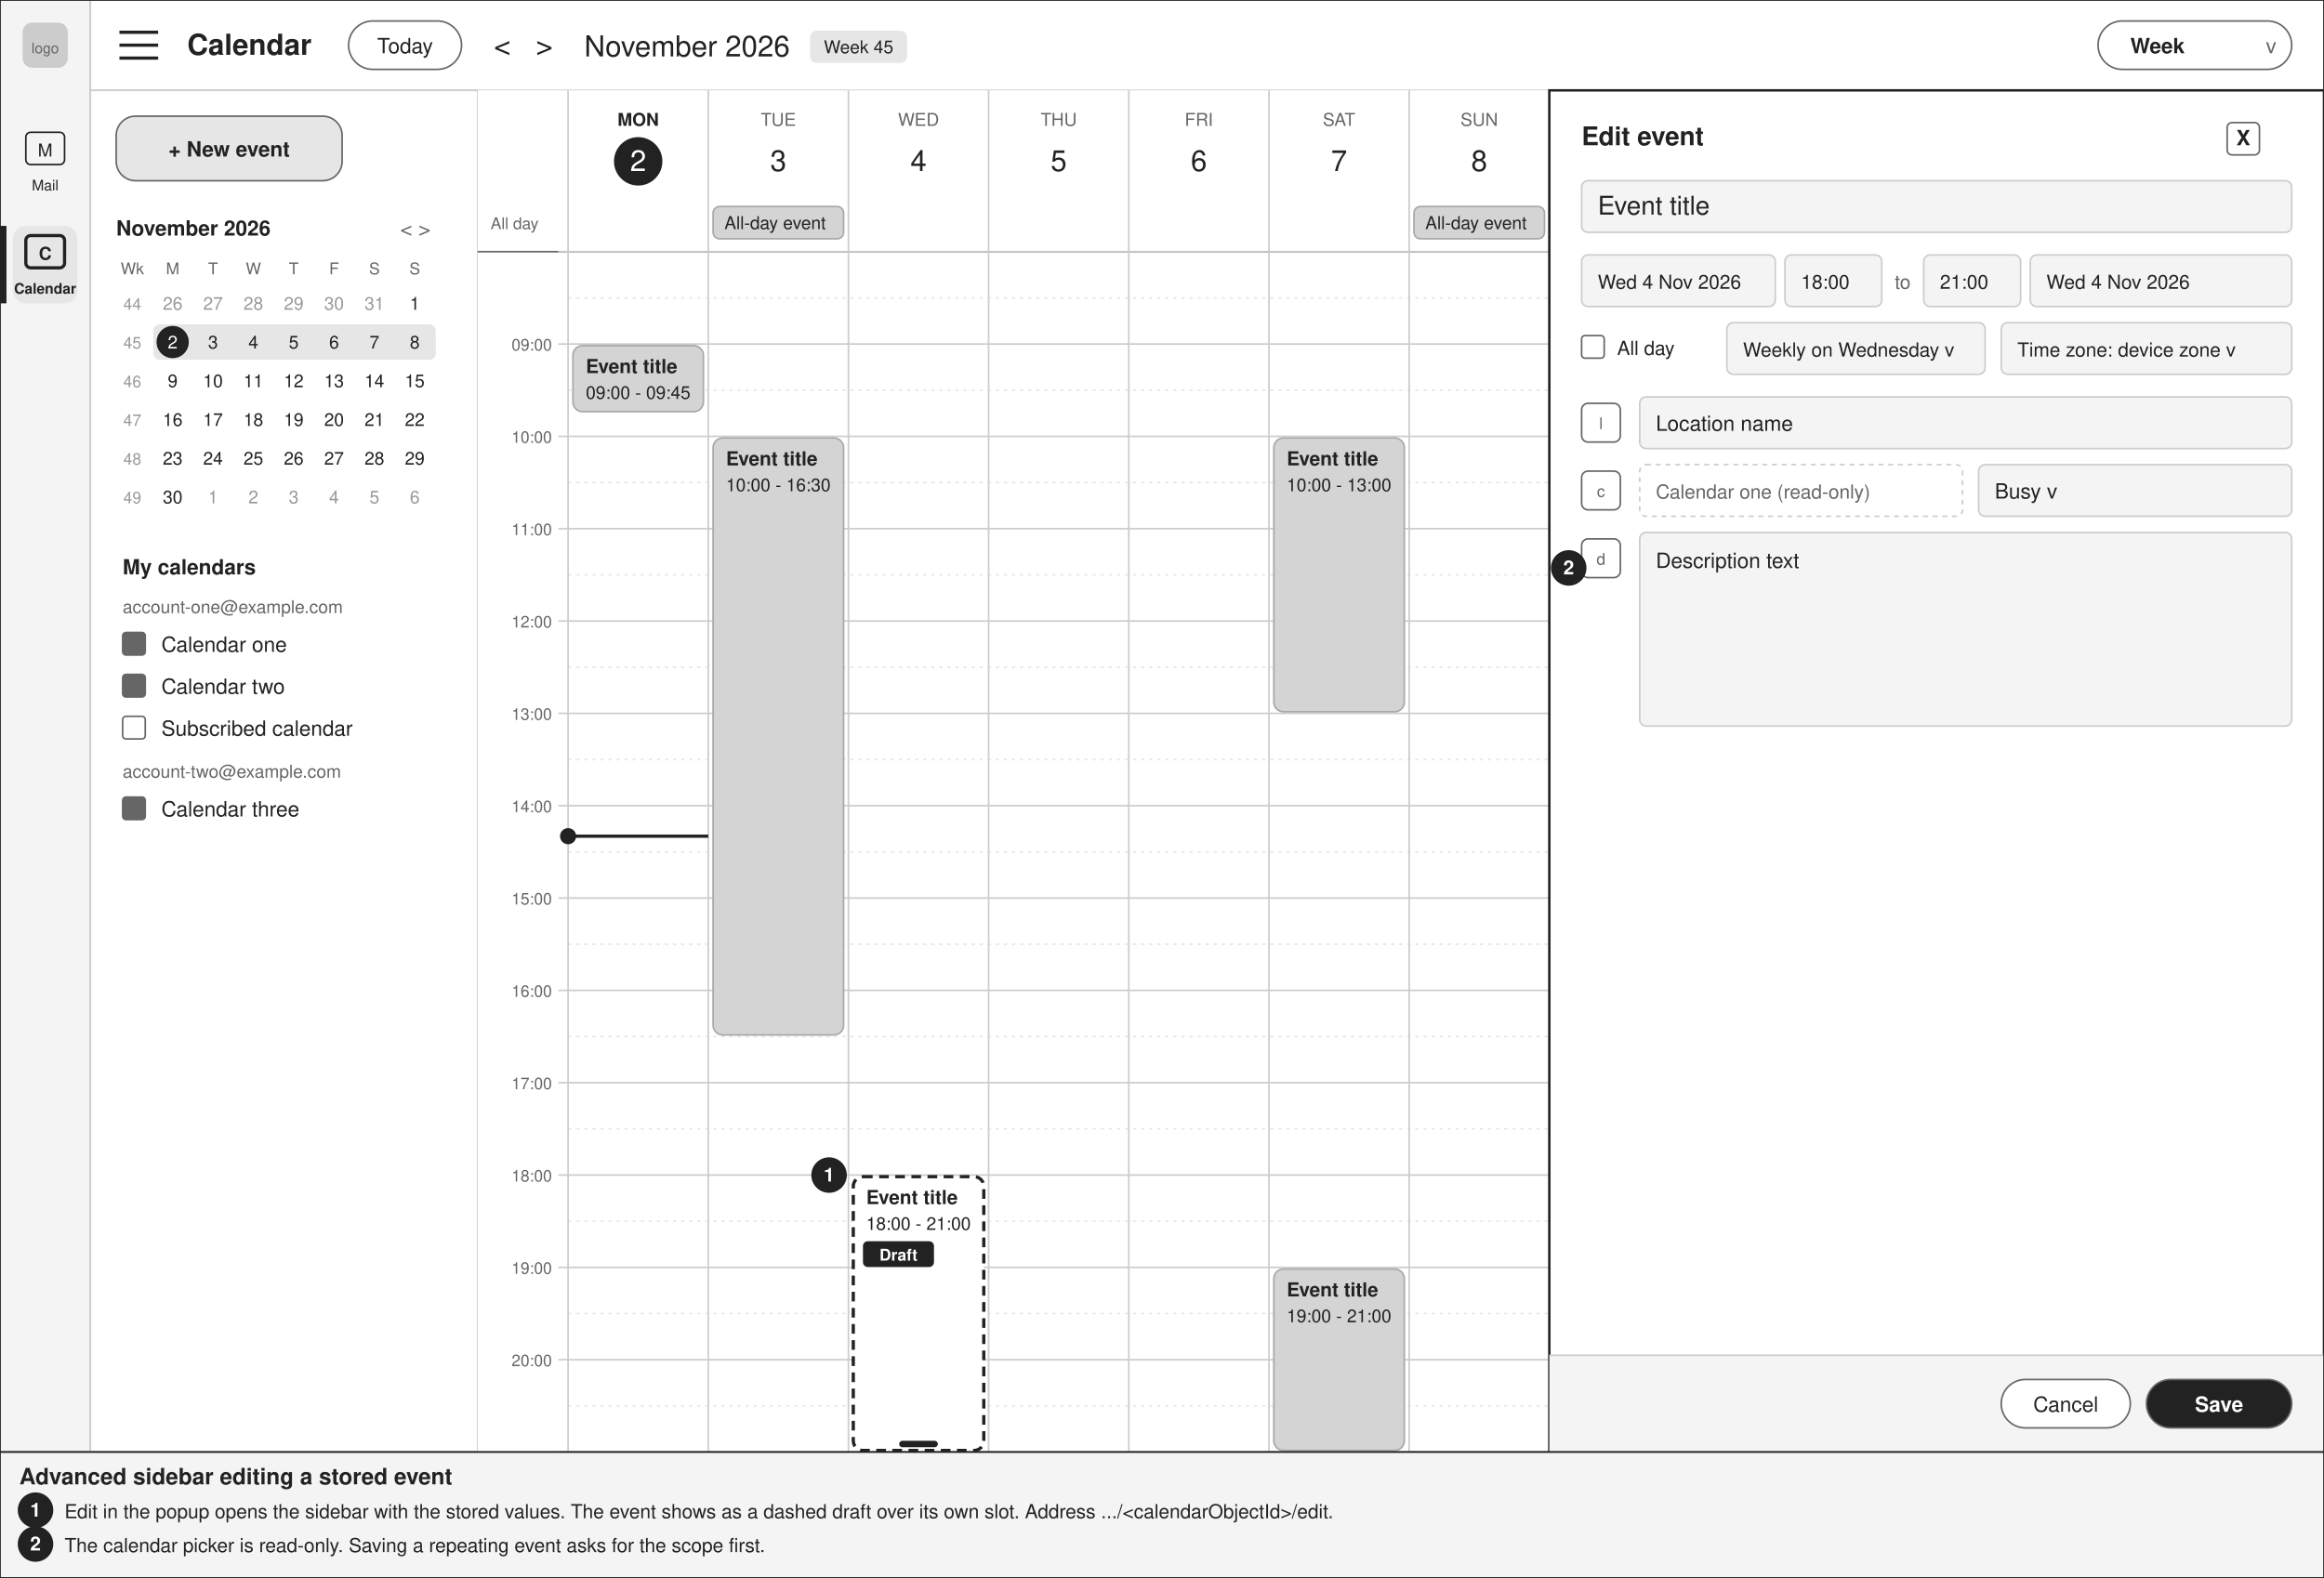
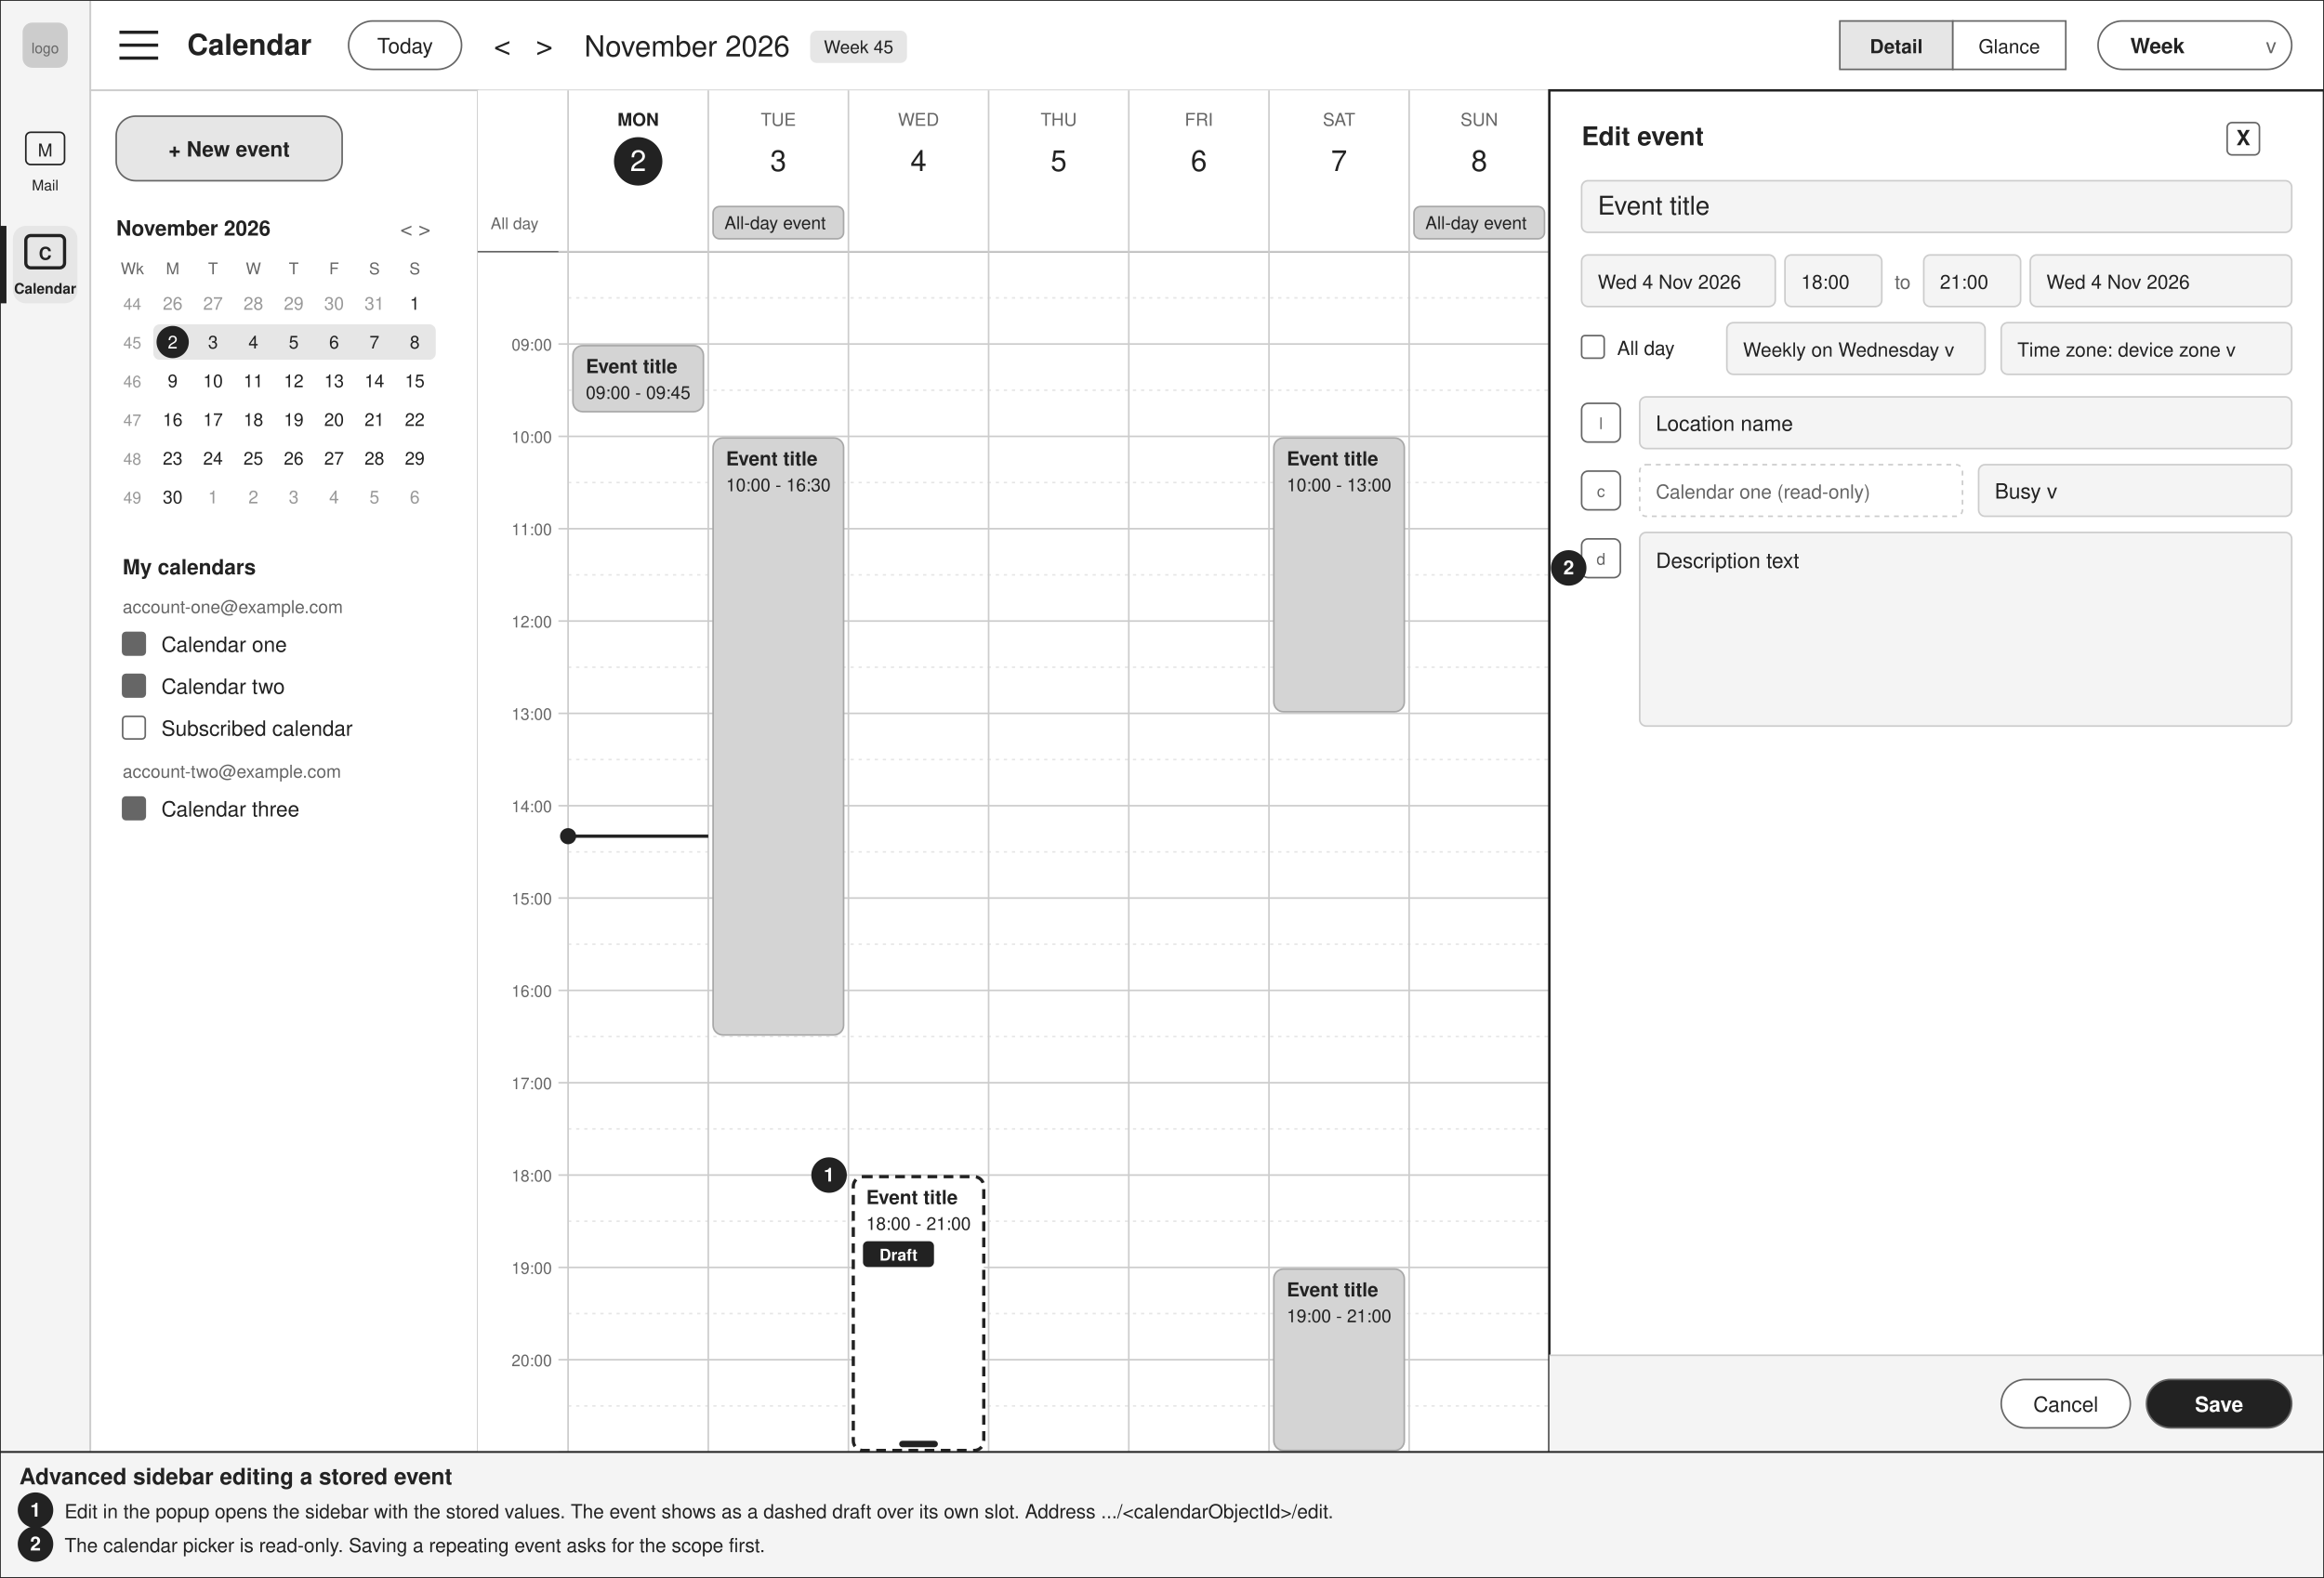
<svg xmlns="http://www.w3.org/2000/svg" width="1440" height="978" viewBox="0 0 1440 978">
  <rect width="1440" height="978" fill="#fff" />
  <rect x="0" y="0" width="56" height="900" rx="0" fill="#f4f4f4" stroke="#ccc" stroke-width="1" />
  <rect x="14" y="14" width="28" height="28" rx="6" fill="#ccc" stroke="none" stroke-width="1" />
  <text x="28" y="33" font-family="Helvetica, Arial, sans-serif" font-size="9" fill="#666" text-anchor="middle">logo</text>
  <rect x="16" y="82" width="24" height="20" rx="3" fill="none" stroke="#222" stroke-width="1" />
  <text x="28" y="97" font-family="Helvetica, Arial, sans-serif" font-size="11" fill="#222" text-anchor="middle">M</text>
  <text x="28" y="118" font-family="Helvetica, Arial, sans-serif" font-size="9" fill="#222" text-anchor="middle">Mail</text>
  <rect x="0" y="140" width="4" height="48" rx="0" fill="#222" stroke="none" stroke-width="1" />
  <rect x="8" y="140" width="40" height="48" rx="8" fill="#e6e6e6" stroke="none" stroke-width="1" />
  <rect x="16" y="146" width="24" height="20" rx="3" fill="none" stroke="#222" stroke-width="2" />
  <text x="28" y="161" font-family="Helvetica, Arial, sans-serif" font-size="11" fill="#222" font-weight="bold" text-anchor="middle">C</text>
  <text x="28" y="182" font-family="Helvetica, Arial, sans-serif" font-size="9" fill="#222" font-weight="bold" text-anchor="middle">Calendar</text>
  <rect x="56" y="0" width="1384" height="56" rx="0" fill="#fff" stroke="#ccc" stroke-width="1" />
  <line x1="74" y1="20" x2="98" y2="20" stroke="#222" stroke-width="2" />
  <line x1="74" y1="28" x2="98" y2="28" stroke="#222" stroke-width="2" />
  <line x1="74" y1="36" x2="98" y2="36" stroke="#222" stroke-width="2" />
  <text x="116" y="34" font-family="Helvetica, Arial, sans-serif" font-size="18" fill="#222" font-weight="bold">Calendar</text>
  <rect x="216" y="13" width="70" height="30" rx="15" fill="#fff" stroke="#666" stroke-width="1" />
  <text x="251" y="33" font-family="Helvetica, Arial, sans-serif" font-size="13" fill="#222" text-anchor="middle">Today</text>
  <text x="306" y="34" font-family="Helvetica, Arial, sans-serif" font-size="18" fill="#222">&lt;</text>
  <text x="332" y="34" font-family="Helvetica, Arial, sans-serif" font-size="18" fill="#222">&gt;</text>
  <text x="362" y="35" font-family="Helvetica, Arial, sans-serif" font-size="18" fill="#222">November 2026</text>
  <rect x="502" y="19" width="60" height="20" rx="4" fill="#e6e6e6" stroke="none" stroke-width="1" />
  <text x="532" y="33" font-family="Helvetica, Arial, sans-serif" font-size="11" fill="#222" text-anchor="middle">Week 45</text>
+   <rect x="1140" y="13" width="70" height="30" rx="0" fill="#e6e6e6" stroke="#666" stroke-width="1" />
+   <text x="1175" y="33" font-family="Helvetica, Arial, sans-serif" font-size="12" fill="#222" font-weight="bold" text-anchor="middle">Detail</text>
+   <rect x="1210" y="13" width="70" height="30" rx="0" fill="#fff" stroke="#666" stroke-width="1" />
+   <text x="1245" y="33" font-family="Helvetica, Arial, sans-serif" font-size="12" fill="#222" text-anchor="middle">Glance</text>
  <rect x="1300" y="13" width="120" height="30" rx="15" fill="none" stroke="#666" stroke-width="1" />
  <text x="1320" y="33" font-family="Helvetica, Arial, sans-serif" font-size="13" fill="#222" font-weight="bold">Week</text>
  <text x="1404" y="33" font-family="Helvetica, Arial, sans-serif" font-size="13" fill="#666">v</text>
  <rect x="56" y="56" width="240" height="844" rx="0" fill="#fff" stroke="#ccc" stroke-width="1" />
  <rect x="72" y="72" width="140" height="40" rx="12" fill="#e6e6e6" stroke="#666" stroke-width="1" />
  <text x="142" y="97" font-family="Helvetica, Arial, sans-serif" font-size="13" fill="#222" font-weight="bold" text-anchor="middle">+  New event</text>
  <text x="72" y="146" font-family="Helvetica, Arial, sans-serif" font-size="13" fill="#222" font-weight="bold">November 2026</text>
  <text x="248" y="146" font-family="Helvetica, Arial, sans-serif" font-size="13" fill="#666">&lt;  &gt;</text>
  <text x="82" y="170" font-family="Helvetica, Arial, sans-serif" font-size="10" fill="#666" text-anchor="middle">Wk</text>
  <text x="107" y="170" font-family="Helvetica, Arial, sans-serif" font-size="10" fill="#666" text-anchor="middle">M</text>
  <text x="132" y="170" font-family="Helvetica, Arial, sans-serif" font-size="10" fill="#666" text-anchor="middle">T</text>
  <text x="157" y="170" font-family="Helvetica, Arial, sans-serif" font-size="10" fill="#666" text-anchor="middle">W</text>
  <text x="182" y="170" font-family="Helvetica, Arial, sans-serif" font-size="10" fill="#666" text-anchor="middle">T</text>
  <text x="207" y="170" font-family="Helvetica, Arial, sans-serif" font-size="10" fill="#666" text-anchor="middle">F</text>
  <text x="232" y="170" font-family="Helvetica, Arial, sans-serif" font-size="10" fill="#666" text-anchor="middle">S</text>
  <text x="257" y="170" font-family="Helvetica, Arial, sans-serif" font-size="10" fill="#666" text-anchor="middle">S</text>
  <rect x="95" y="201" width="175" height="22" rx="4" fill="#e6e6e6" stroke="none" stroke-width="1" />
  <text x="82" y="192" font-family="Helvetica, Arial, sans-serif" font-size="10" fill="#999" text-anchor="middle">44</text>
  <text x="107" y="192" font-family="Helvetica, Arial, sans-serif" font-size="11" fill="#999" text-anchor="middle">26</text>
  <text x="132" y="192" font-family="Helvetica, Arial, sans-serif" font-size="11" fill="#999" text-anchor="middle">27</text>
  <text x="157" y="192" font-family="Helvetica, Arial, sans-serif" font-size="11" fill="#999" text-anchor="middle">28</text>
  <text x="182" y="192" font-family="Helvetica, Arial, sans-serif" font-size="11" fill="#999" text-anchor="middle">29</text>
  <text x="207" y="192" font-family="Helvetica, Arial, sans-serif" font-size="11" fill="#999" text-anchor="middle">30</text>
  <text x="232" y="192" font-family="Helvetica, Arial, sans-serif" font-size="11" fill="#999" text-anchor="middle">31</text>
  <text x="257" y="192" font-family="Helvetica, Arial, sans-serif" font-size="11" fill="#222" text-anchor="middle">1</text>
  <text x="82" y="216" font-family="Helvetica, Arial, sans-serif" font-size="10" fill="#999" text-anchor="middle">45</text>
  <circle cx="107" cy="212" r="10" fill="#222" stroke="none" stroke-width="1" />
  <text x="107" y="216" font-family="Helvetica, Arial, sans-serif" font-size="11" fill="#fff" text-anchor="middle">2</text>
  <text x="132" y="216" font-family="Helvetica, Arial, sans-serif" font-size="11" fill="#222" text-anchor="middle">3</text>
  <text x="157" y="216" font-family="Helvetica, Arial, sans-serif" font-size="11" fill="#222" text-anchor="middle">4</text>
  <text x="182" y="216" font-family="Helvetica, Arial, sans-serif" font-size="11" fill="#222" text-anchor="middle">5</text>
  <text x="207" y="216" font-family="Helvetica, Arial, sans-serif" font-size="11" fill="#222" text-anchor="middle">6</text>
  <text x="232" y="216" font-family="Helvetica, Arial, sans-serif" font-size="11" fill="#222" text-anchor="middle">7</text>
  <text x="257" y="216" font-family="Helvetica, Arial, sans-serif" font-size="11" fill="#222" text-anchor="middle">8</text>
  <text x="82" y="240" font-family="Helvetica, Arial, sans-serif" font-size="10" fill="#999" text-anchor="middle">46</text>
  <text x="107" y="240" font-family="Helvetica, Arial, sans-serif" font-size="11" fill="#222" text-anchor="middle">9</text>
  <text x="132" y="240" font-family="Helvetica, Arial, sans-serif" font-size="11" fill="#222" text-anchor="middle">10</text>
  <text x="157" y="240" font-family="Helvetica, Arial, sans-serif" font-size="11" fill="#222" text-anchor="middle">11</text>
  <text x="182" y="240" font-family="Helvetica, Arial, sans-serif" font-size="11" fill="#222" text-anchor="middle">12</text>
  <text x="207" y="240" font-family="Helvetica, Arial, sans-serif" font-size="11" fill="#222" text-anchor="middle">13</text>
  <text x="232" y="240" font-family="Helvetica, Arial, sans-serif" font-size="11" fill="#222" text-anchor="middle">14</text>
  <text x="257" y="240" font-family="Helvetica, Arial, sans-serif" font-size="11" fill="#222" text-anchor="middle">15</text>
  <text x="82" y="264" font-family="Helvetica, Arial, sans-serif" font-size="10" fill="#999" text-anchor="middle">47</text>
  <text x="107" y="264" font-family="Helvetica, Arial, sans-serif" font-size="11" fill="#222" text-anchor="middle">16</text>
  <text x="132" y="264" font-family="Helvetica, Arial, sans-serif" font-size="11" fill="#222" text-anchor="middle">17</text>
  <text x="157" y="264" font-family="Helvetica, Arial, sans-serif" font-size="11" fill="#222" text-anchor="middle">18</text>
  <text x="182" y="264" font-family="Helvetica, Arial, sans-serif" font-size="11" fill="#222" text-anchor="middle">19</text>
  <text x="207" y="264" font-family="Helvetica, Arial, sans-serif" font-size="11" fill="#222" text-anchor="middle">20</text>
  <text x="232" y="264" font-family="Helvetica, Arial, sans-serif" font-size="11" fill="#222" text-anchor="middle">21</text>
  <text x="257" y="264" font-family="Helvetica, Arial, sans-serif" font-size="11" fill="#222" text-anchor="middle">22</text>
  <text x="82" y="288" font-family="Helvetica, Arial, sans-serif" font-size="10" fill="#999" text-anchor="middle">48</text>
  <text x="107" y="288" font-family="Helvetica, Arial, sans-serif" font-size="11" fill="#222" text-anchor="middle">23</text>
  <text x="132" y="288" font-family="Helvetica, Arial, sans-serif" font-size="11" fill="#222" text-anchor="middle">24</text>
  <text x="157" y="288" font-family="Helvetica, Arial, sans-serif" font-size="11" fill="#222" text-anchor="middle">25</text>
  <text x="182" y="288" font-family="Helvetica, Arial, sans-serif" font-size="11" fill="#222" text-anchor="middle">26</text>
  <text x="207" y="288" font-family="Helvetica, Arial, sans-serif" font-size="11" fill="#222" text-anchor="middle">27</text>
  <text x="232" y="288" font-family="Helvetica, Arial, sans-serif" font-size="11" fill="#222" text-anchor="middle">28</text>
  <text x="257" y="288" font-family="Helvetica, Arial, sans-serif" font-size="11" fill="#222" text-anchor="middle">29</text>
  <text x="82" y="312" font-family="Helvetica, Arial, sans-serif" font-size="10" fill="#999" text-anchor="middle">49</text>
  <text x="107" y="312" font-family="Helvetica, Arial, sans-serif" font-size="11" fill="#222" text-anchor="middle">30</text>
  <text x="132" y="312" font-family="Helvetica, Arial, sans-serif" font-size="11" fill="#999" text-anchor="middle">1</text>
  <text x="157" y="312" font-family="Helvetica, Arial, sans-serif" font-size="11" fill="#999" text-anchor="middle">2</text>
  <text x="182" y="312" font-family="Helvetica, Arial, sans-serif" font-size="11" fill="#999" text-anchor="middle">3</text>
  <text x="207" y="312" font-family="Helvetica, Arial, sans-serif" font-size="11" fill="#999" text-anchor="middle">4</text>
  <text x="232" y="312" font-family="Helvetica, Arial, sans-serif" font-size="11" fill="#999" text-anchor="middle">5</text>
  <text x="257" y="312" font-family="Helvetica, Arial, sans-serif" font-size="11" fill="#999" text-anchor="middle">6</text>
  <text x="76" y="356" font-family="Helvetica, Arial, sans-serif" font-size="13" fill="#222" font-weight="bold">My calendars</text>
  <text x="76" y="380" font-family="Helvetica, Arial, sans-serif" font-size="11" fill="#666">account-one@example.com</text>
  <rect x="76" y="392" width="14" height="14" rx="2" fill="#666" stroke="#666" stroke-width="1" />
  <text x="100" y="404" font-family="Helvetica, Arial, sans-serif" font-size="13" fill="#222">Calendar one</text>
  <rect x="76" y="418" width="14" height="14" rx="2" fill="#666" stroke="#666" stroke-width="1" />
  <text x="100" y="430" font-family="Helvetica, Arial, sans-serif" font-size="13" fill="#222">Calendar two</text>
  <rect x="76" y="444" width="14" height="14" rx="2" fill="none" stroke="#666" stroke-width="1" />
  <text x="100" y="456" font-family="Helvetica, Arial, sans-serif" font-size="13" fill="#222">Subscribed calendar</text>
  <text x="76" y="482" font-family="Helvetica, Arial, sans-serif" font-size="11" fill="#666">account-two@example.com</text>
  <rect x="76" y="494" width="14" height="14" rx="2" fill="#666" stroke="#666" stroke-width="1" />
  <text x="100" y="506" font-family="Helvetica, Arial, sans-serif" font-size="13" fill="#222">Calendar three</text>
  <rect x="296" y="56" width="664" height="844" rx="0" fill="#fff" stroke="none" stroke-width="1" />
  <text x="395.429" y="78" font-family="Helvetica, Arial, sans-serif" font-size="11" fill="#222" font-weight="bold" text-anchor="middle">MON</text>
  <circle cx="395.429" cy="100" r="15" fill="#222" stroke="none" stroke-width="1" />
  <text x="395.429" y="106" font-family="Helvetica, Arial, sans-serif" font-size="18" fill="#fff" text-anchor="middle">2</text>
  <text x="482.286" y="78" font-family="Helvetica, Arial, sans-serif" font-size="11" fill="#666" text-anchor="middle">TUE</text>
  <text x="482.286" y="106" font-family="Helvetica, Arial, sans-serif" font-size="18" fill="#222" text-anchor="middle">3</text>
  <text x="569.143" y="78" font-family="Helvetica, Arial, sans-serif" font-size="11" fill="#666" text-anchor="middle">WED</text>
  <text x="569.143" y="106" font-family="Helvetica, Arial, sans-serif" font-size="18" fill="#222" text-anchor="middle">4</text>
  <text x="656" y="78" font-family="Helvetica, Arial, sans-serif" font-size="11" fill="#666" text-anchor="middle">THU</text>
  <text x="656" y="106" font-family="Helvetica, Arial, sans-serif" font-size="18" fill="#222" text-anchor="middle">5</text>
  <text x="742.857" y="78" font-family="Helvetica, Arial, sans-serif" font-size="11" fill="#666" text-anchor="middle">FRI</text>
  <text x="742.857" y="106" font-family="Helvetica, Arial, sans-serif" font-size="18" fill="#222" text-anchor="middle">6</text>
  <text x="829.714" y="78" font-family="Helvetica, Arial, sans-serif" font-size="11" fill="#666" text-anchor="middle">SAT</text>
  <text x="829.714" y="106" font-family="Helvetica, Arial, sans-serif" font-size="18" fill="#222" text-anchor="middle">7</text>
  <text x="916.571" y="78" font-family="Helvetica, Arial, sans-serif" font-size="11" fill="#666" text-anchor="middle">SUN</text>
  <text x="916.571" y="106" font-family="Helvetica, Arial, sans-serif" font-size="18" fill="#222" text-anchor="middle">8</text>
  <text x="304" y="142" font-family="Helvetica, Arial, sans-serif" font-size="10" fill="#666">All day</text>
  <rect x="441.857" y="128" width="80.857" height="20" rx="4" fill="#d4d4d4" stroke="#a8a8a8" stroke-width="1" />
  <text x="448.857" y="142" font-family="Helvetica, Arial, sans-serif" font-size="11" fill="#222">All-day event</text>
  <rect x="876.143" y="128" width="80.857" height="20" rx="4" fill="#d4d4d4" stroke="#a8a8a8" stroke-width="1" />
  <text x="883.143" y="142" font-family="Helvetica, Arial, sans-serif" font-size="11" fill="#222">All-day event</text>
  <line x1="296" y1="156" x2="960" y2="156" stroke="#666" stroke-width="1" />
  <line x1="346" y1="156" x2="960" y2="156" stroke="#ccc" stroke-width="1" />
  <line x1="352" y1="184.615" x2="960" y2="184.615" stroke="#e6e6e6" stroke-width="1" stroke-dasharray="2 3" />
  <line x1="346" y1="213.231" x2="960" y2="213.231" stroke="#ccc" stroke-width="1" />
  <text x="342" y="217.231" font-family="Helvetica, Arial, sans-serif" font-size="10" fill="#666" text-anchor="end">09:00</text>
  <line x1="352" y1="241.846" x2="960" y2="241.846" stroke="#e6e6e6" stroke-width="1" stroke-dasharray="2 3" />
  <line x1="346" y1="270.462" x2="960" y2="270.462" stroke="#ccc" stroke-width="1" />
  <text x="342" y="274.462" font-family="Helvetica, Arial, sans-serif" font-size="10" fill="#666" text-anchor="end">10:00</text>
  <line x1="352" y1="299.077" x2="960" y2="299.077" stroke="#e6e6e6" stroke-width="1" stroke-dasharray="2 3" />
  <line x1="346" y1="327.692" x2="960" y2="327.692" stroke="#ccc" stroke-width="1" />
  <text x="342" y="331.692" font-family="Helvetica, Arial, sans-serif" font-size="10" fill="#666" text-anchor="end">11:00</text>
  <line x1="352" y1="356.308" x2="960" y2="356.308" stroke="#e6e6e6" stroke-width="1" stroke-dasharray="2 3" />
  <line x1="346" y1="384.923" x2="960" y2="384.923" stroke="#ccc" stroke-width="1" />
  <text x="342" y="388.923" font-family="Helvetica, Arial, sans-serif" font-size="10" fill="#666" text-anchor="end">12:00</text>
  <line x1="352" y1="413.538" x2="960" y2="413.538" stroke="#e6e6e6" stroke-width="1" stroke-dasharray="2 3" />
  <line x1="346" y1="442.154" x2="960" y2="442.154" stroke="#ccc" stroke-width="1" />
  <text x="342" y="446.154" font-family="Helvetica, Arial, sans-serif" font-size="10" fill="#666" text-anchor="end">13:00</text>
  <line x1="352" y1="470.769" x2="960" y2="470.769" stroke="#e6e6e6" stroke-width="1" stroke-dasharray="2 3" />
  <line x1="346" y1="499.385" x2="960" y2="499.385" stroke="#ccc" stroke-width="1" />
  <text x="342" y="503.385" font-family="Helvetica, Arial, sans-serif" font-size="10" fill="#666" text-anchor="end">14:00</text>
  <line x1="352" y1="528" x2="960" y2="528" stroke="#e6e6e6" stroke-width="1" stroke-dasharray="2 3" />
  <line x1="346" y1="556.615" x2="960" y2="556.615" stroke="#ccc" stroke-width="1" />
  <text x="342" y="560.615" font-family="Helvetica, Arial, sans-serif" font-size="10" fill="#666" text-anchor="end">15:00</text>
  <line x1="352" y1="585.231" x2="960" y2="585.231" stroke="#e6e6e6" stroke-width="1" stroke-dasharray="2 3" />
  <line x1="346" y1="613.846" x2="960" y2="613.846" stroke="#ccc" stroke-width="1" />
  <text x="342" y="617.846" font-family="Helvetica, Arial, sans-serif" font-size="10" fill="#666" text-anchor="end">16:00</text>
  <line x1="352" y1="642.462" x2="960" y2="642.462" stroke="#e6e6e6" stroke-width="1" stroke-dasharray="2 3" />
  <line x1="346" y1="671.077" x2="960" y2="671.077" stroke="#ccc" stroke-width="1" />
  <text x="342" y="675.077" font-family="Helvetica, Arial, sans-serif" font-size="10" fill="#666" text-anchor="end">17:00</text>
  <line x1="352" y1="699.692" x2="960" y2="699.692" stroke="#e6e6e6" stroke-width="1" stroke-dasharray="2 3" />
  <line x1="346" y1="728.308" x2="960" y2="728.308" stroke="#ccc" stroke-width="1" />
  <text x="342" y="732.308" font-family="Helvetica, Arial, sans-serif" font-size="10" fill="#666" text-anchor="end">18:00</text>
  <line x1="352" y1="756.923" x2="960" y2="756.923" stroke="#e6e6e6" stroke-width="1" stroke-dasharray="2 3" />
  <line x1="346" y1="785.538" x2="960" y2="785.538" stroke="#ccc" stroke-width="1" />
  <text x="342" y="789.538" font-family="Helvetica, Arial, sans-serif" font-size="10" fill="#666" text-anchor="end">19:00</text>
  <line x1="352" y1="814.154" x2="960" y2="814.154" stroke="#e6e6e6" stroke-width="1" stroke-dasharray="2 3" />
  <line x1="346" y1="842.769" x2="960" y2="842.769" stroke="#ccc" stroke-width="1" />
  <text x="342" y="846.769" font-family="Helvetica, Arial, sans-serif" font-size="10" fill="#666" text-anchor="end">20:00</text>
  <line x1="352" y1="871.385" x2="960" y2="871.385" stroke="#e6e6e6" stroke-width="1" stroke-dasharray="2 3" />
  <line x1="346" y1="900" x2="960" y2="900" stroke="#ccc" stroke-width="1" />
  <line x1="352" y1="928.615" x2="960" y2="928.615" stroke="#e6e6e6" stroke-width="1" stroke-dasharray="2 3" />
  <line x1="352" y1="56" x2="352" y2="900" stroke="#ccc" stroke-width="1" />
  <line x1="438.857" y1="56" x2="438.857" y2="900" stroke="#ccc" stroke-width="1" />
  <line x1="525.714" y1="56" x2="525.714" y2="900" stroke="#ccc" stroke-width="1" />
  <line x1="612.571" y1="56" x2="612.571" y2="900" stroke="#ccc" stroke-width="1" />
  <line x1="699.429" y1="56" x2="699.429" y2="900" stroke="#ccc" stroke-width="1" />
  <line x1="786.286" y1="56" x2="786.286" y2="900" stroke="#ccc" stroke-width="1" />
  <line x1="873.143" y1="56" x2="873.143" y2="900" stroke="#ccc" stroke-width="1" />
  <line x1="960" y1="56" x2="960" y2="900" stroke="#ccc" stroke-width="1" />
  <circle cx="352" cy="518.271" r="5" fill="#222" stroke="none" stroke-width="1" />
  <line x1="352" y1="518.271" x2="438.857" y2="518.271" stroke="#222" stroke-width="2" />
  <rect x="441.857" y="271.462" width="80.857" height="370" rx="6" fill="#d4d4d4" stroke="#a8a8a8" stroke-width="1" />
  <text x="449.857" y="288.462" font-family="Helvetica, Arial, sans-serif" font-size="12" fill="#222" font-weight="bold">Event title</text>
  <text x="449.857" y="304.462" font-family="Helvetica, Arial, sans-serif" font-size="11" fill="#222">10:00 - 16:30</text>
  <rect x="789.286" y="271.462" width="80.857" height="169.692" rx="6" fill="#d4d4d4" stroke="#a8a8a8" stroke-width="1" />
  <text x="797.286" y="288.462" font-family="Helvetica, Arial, sans-serif" font-size="12" fill="#222" font-weight="bold">Event title</text>
  <text x="797.286" y="304.462" font-family="Helvetica, Arial, sans-serif" font-size="11" fill="#222">10:00 - 13:00</text>
  <rect x="789.286" y="786.538" width="80.857" height="112.462" rx="6" fill="#d4d4d4" stroke="#a8a8a8" stroke-width="1" />
  <text x="797.286" y="803.538" font-family="Helvetica, Arial, sans-serif" font-size="12" fill="#222" font-weight="bold">Event title</text>
  <text x="797.286" y="819.538" font-family="Helvetica, Arial, sans-serif" font-size="11" fill="#222">19:00 - 21:00</text>
  <rect x="355" y="214.231" width="80.857" height="40.923" rx="6" fill="#d4d4d4" stroke="#a8a8a8" stroke-width="1" />
  <text x="363" y="231.231" font-family="Helvetica, Arial, sans-serif" font-size="12" fill="#222" font-weight="bold">Event title</text>
  <text x="363" y="247.231" font-family="Helvetica, Arial, sans-serif" font-size="11" fill="#222">09:00 - 09:45</text>
  <rect x="528.714" y="729.308" width="80.857" height="169.692" rx="6" fill="#fff" stroke="#222" stroke-width="2" stroke-dasharray="6 4" />
  <text x="536.714" y="746.308" font-family="Helvetica, Arial, sans-serif" font-size="12" fill="#222" font-weight="bold">Event title</text>
  <text x="536.714" y="762.308" font-family="Helvetica, Arial, sans-serif" font-size="11" fill="#222">18:00 - 21:00</text>
  <text x="536.714" y="778.308" font-family="Helvetica, Arial, sans-serif" font-size="11" fill="#222">Location</text>
  <rect x="557.143" y="893" width="24" height="4" rx="2" fill="#222" stroke="none" stroke-width="1" />
  <rect x="534.714" y="769.308" width="44" height="16" rx="3" fill="#222" stroke="none" stroke-width="1" />
  <text x="556.714" y="781.308" font-family="Helvetica, Arial, sans-serif" font-size="10" fill="#fff" font-weight="bold" text-anchor="middle">Draft</text>
  <rect x="960" y="56" width="480" height="844" rx="0" fill="#fff" stroke="#222" stroke-width="1.5" />
  <text x="980" y="90" font-family="Helvetica, Arial, sans-serif" font-size="16" fill="#222" font-weight="bold">Edit event</text>
  <rect x="1380" y="76" width="20" height="20" rx="3" fill="none" stroke="#666" stroke-width="1" />
  <text x="1390" y="90" font-family="Helvetica, Arial, sans-serif" font-size="13" fill="#222" font-weight="bold" text-anchor="middle">X</text>
  <rect x="980" y="112" width="440" height="32" rx="4" fill="#f4f4f4" stroke="#ccc" stroke-width="1" />
  <text x="990" y="133" font-family="Helvetica, Arial, sans-serif" font-size="16" fill="#222">Event title</text>
  <rect x="980" y="158" width="120" height="32" rx="4" fill="#f4f4f4" stroke="#ccc" stroke-width="1" />
  <text x="990" y="179" font-family="Helvetica, Arial, sans-serif" font-size="12" fill="#222">Wed 4 Nov 2026</text>
  <rect x="1106" y="158" width="60" height="32" rx="4" fill="#f4f4f4" stroke="#ccc" stroke-width="1" />
  <text x="1116" y="179" font-family="Helvetica, Arial, sans-serif" font-size="12" fill="#222">18:00</text>
  <text x="1174" y="179" font-family="Helvetica, Arial, sans-serif" font-size="12" fill="#666">to</text>
  <rect x="1192" y="158" width="60" height="32" rx="4" fill="#f4f4f4" stroke="#ccc" stroke-width="1" />
  <text x="1202" y="179" font-family="Helvetica, Arial, sans-serif" font-size="12" fill="#222">21:00</text>
  <rect x="1258" y="158" width="162" height="32" rx="4" fill="#f4f4f4" stroke="#ccc" stroke-width="1" />
  <text x="1268" y="179" font-family="Helvetica, Arial, sans-serif" font-size="12" fill="#222">Wed 4 Nov 2026</text>
  <rect x="980" y="208" width="14" height="14" rx="2" fill="none" stroke="#666" stroke-width="1" />
  <text x="1002" y="220" font-family="Helvetica, Arial, sans-serif" font-size="12" fill="#222">All day</text>
  <rect x="1070" y="200" width="160" height="32" rx="4" fill="#f4f4f4" stroke="#ccc" stroke-width="1" />
  <text x="1080" y="221" font-family="Helvetica, Arial, sans-serif" font-size="12" fill="#222">Weekly on Wednesday  v</text>
  <rect x="1240" y="200" width="180" height="32" rx="4" fill="#f4f4f4" stroke="#ccc" stroke-width="1" />
  <text x="1250" y="221" font-family="Helvetica, Arial, sans-serif" font-size="12" fill="#222">Time zone: device zone  v</text>
  <rect x="980" y="250" width="24" height="24" rx="4" fill="none" stroke="#666" stroke-width="1" />
  <text x="992" y="266" font-family="Helvetica, Arial, sans-serif" font-size="10" fill="#666" text-anchor="middle">l</text>
  <rect x="1016" y="246" width="404" height="32" rx="4" fill="#f4f4f4" stroke="#ccc" stroke-width="1" />
  <text x="1026" y="267" font-family="Helvetica, Arial, sans-serif" font-size="13" fill="#222">Location name</text>
  <rect x="980" y="292" width="24" height="24" rx="4" fill="none" stroke="#666" stroke-width="1" />
  <text x="992" y="308" font-family="Helvetica, Arial, sans-serif" font-size="10" fill="#666" text-anchor="middle">c</text>
  <rect x="1016" y="288" width="200" height="32" rx="4" fill="none" stroke="#ccc" stroke-width="1" stroke-dasharray="3 3" />
  <text x="1026" y="309" font-family="Helvetica, Arial, sans-serif" font-size="12" fill="#666">Calendar one  (read-only)</text>
  <rect x="1226" y="288" width="194" height="32" rx="4" fill="#f4f4f4" stroke="#ccc" stroke-width="1" />
  <text x="1236" y="309" font-family="Helvetica, Arial, sans-serif" font-size="13" fill="#222">Busy  v</text>
  <rect x="980" y="334" width="24" height="24" rx="4" fill="none" stroke="#666" stroke-width="1" />
  <text x="992" y="350" font-family="Helvetica, Arial, sans-serif" font-size="10" fill="#666" text-anchor="middle">d</text>
  <rect x="1016" y="330" width="404" height="120" rx="4" fill="#f4f4f4" stroke="#ccc" stroke-width="1" />
  <text x="1026" y="352" font-family="Helvetica, Arial, sans-serif" font-size="13" fill="#222">Description text</text>
  <rect x="960" y="840" width="480" height="60" rx="0" fill="#f4f4f4" stroke="none" stroke-width="1" />
  <line x1="960" y1="840" x2="1440" y2="840" stroke="#ccc" stroke-width="1" />
  <rect x="1240" y="855" width="80" height="30" rx="15" fill="#fff" stroke="#666" stroke-width="1" />
  <text x="1280" y="875" font-family="Helvetica, Arial, sans-serif" font-size="13" fill="#222" text-anchor="middle">Cancel</text>
  <rect x="1330" y="855" width="90" height="30" rx="15" fill="#222" stroke="#666" stroke-width="1" />
  <text x="1375" y="875" font-family="Helvetica, Arial, sans-serif" font-size="13" fill="#fff" font-weight="bold" text-anchor="middle">Save</text>
  <circle cx="513.714" cy="728.308" r="11" fill="#222" stroke="none" stroke-width="1" />
  <text x="513.714" y="732.308" font-family="Helvetica, Arial, sans-serif" font-size="12" fill="#fff" font-weight="bold" text-anchor="middle">1</text>
  <circle cx="972" cy="352" r="11" fill="#222" stroke="none" stroke-width="1" />
  <text x="972" y="356" font-family="Helvetica, Arial, sans-serif" font-size="12" fill="#fff" font-weight="bold" text-anchor="middle">2</text>
  <rect x="0" y="0" width="1440" height="900" rx="0" fill="none" stroke="#222" stroke-width="1" />
  <rect x="0" y="900" width="1440" height="78" rx="0" fill="#f4f4f4" stroke="#222" stroke-width="1" />
  <text x="12" y="920" font-family="Helvetica, Arial, sans-serif" font-size="14" fill="#222" font-weight="bold">Advanced sidebar editing a stored event</text>
  <circle cx="22" cy="936" r="11" fill="#222" stroke="none" stroke-width="1" />
  <text x="22" y="940" font-family="Helvetica, Arial, sans-serif" font-size="12" fill="#fff" font-weight="bold" text-anchor="middle">1</text>
  <text x="40" y="941" font-family="Helvetica, Arial, sans-serif" font-size="12" fill="#222">Edit in the popup opens the sidebar with the stored values. The event shows as a dashed draft over its own slot. Address .../&lt;calendarObjectId&gt;/edit.</text>
  <circle cx="22" cy="957" r="11" fill="#222" stroke="none" stroke-width="1" />
  <text x="22" y="961" font-family="Helvetica, Arial, sans-serif" font-size="12" fill="#fff" font-weight="bold" text-anchor="middle">2</text>
  <text x="40" y="962" font-family="Helvetica, Arial, sans-serif" font-size="12" fill="#222">The calendar picker is read-only. Saving a repeating event asks for the scope first.</text>
</svg>
